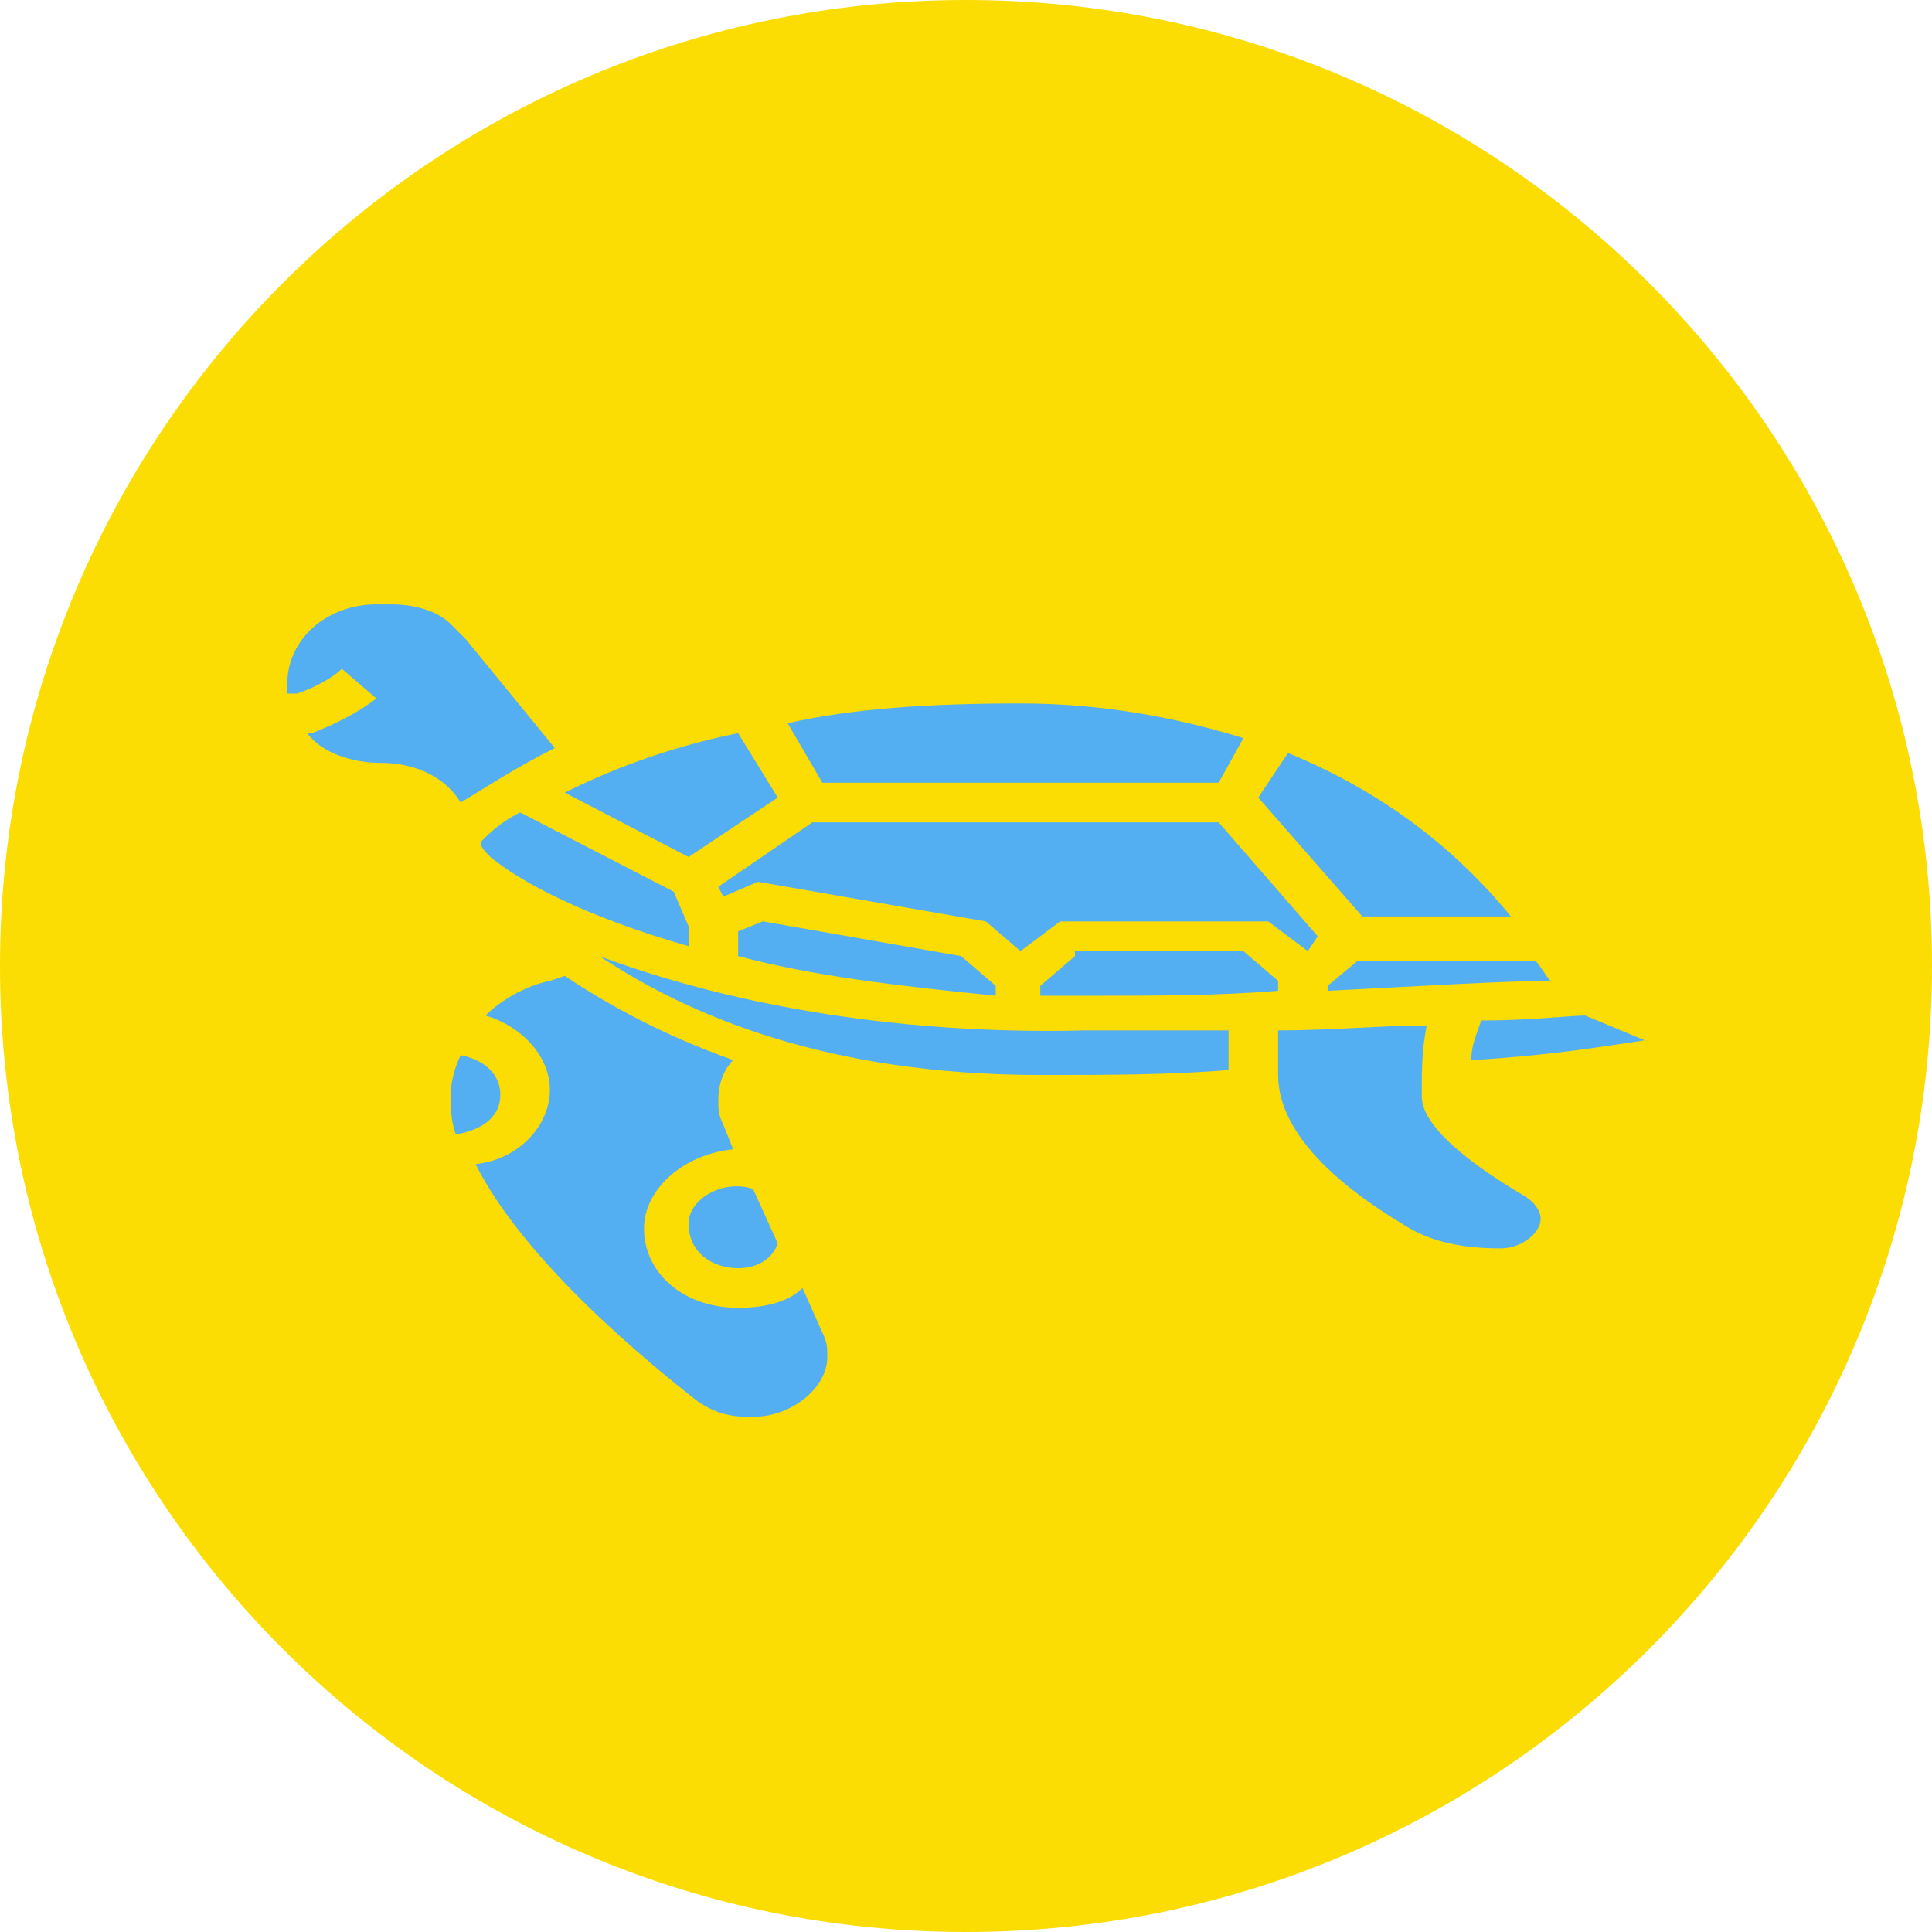
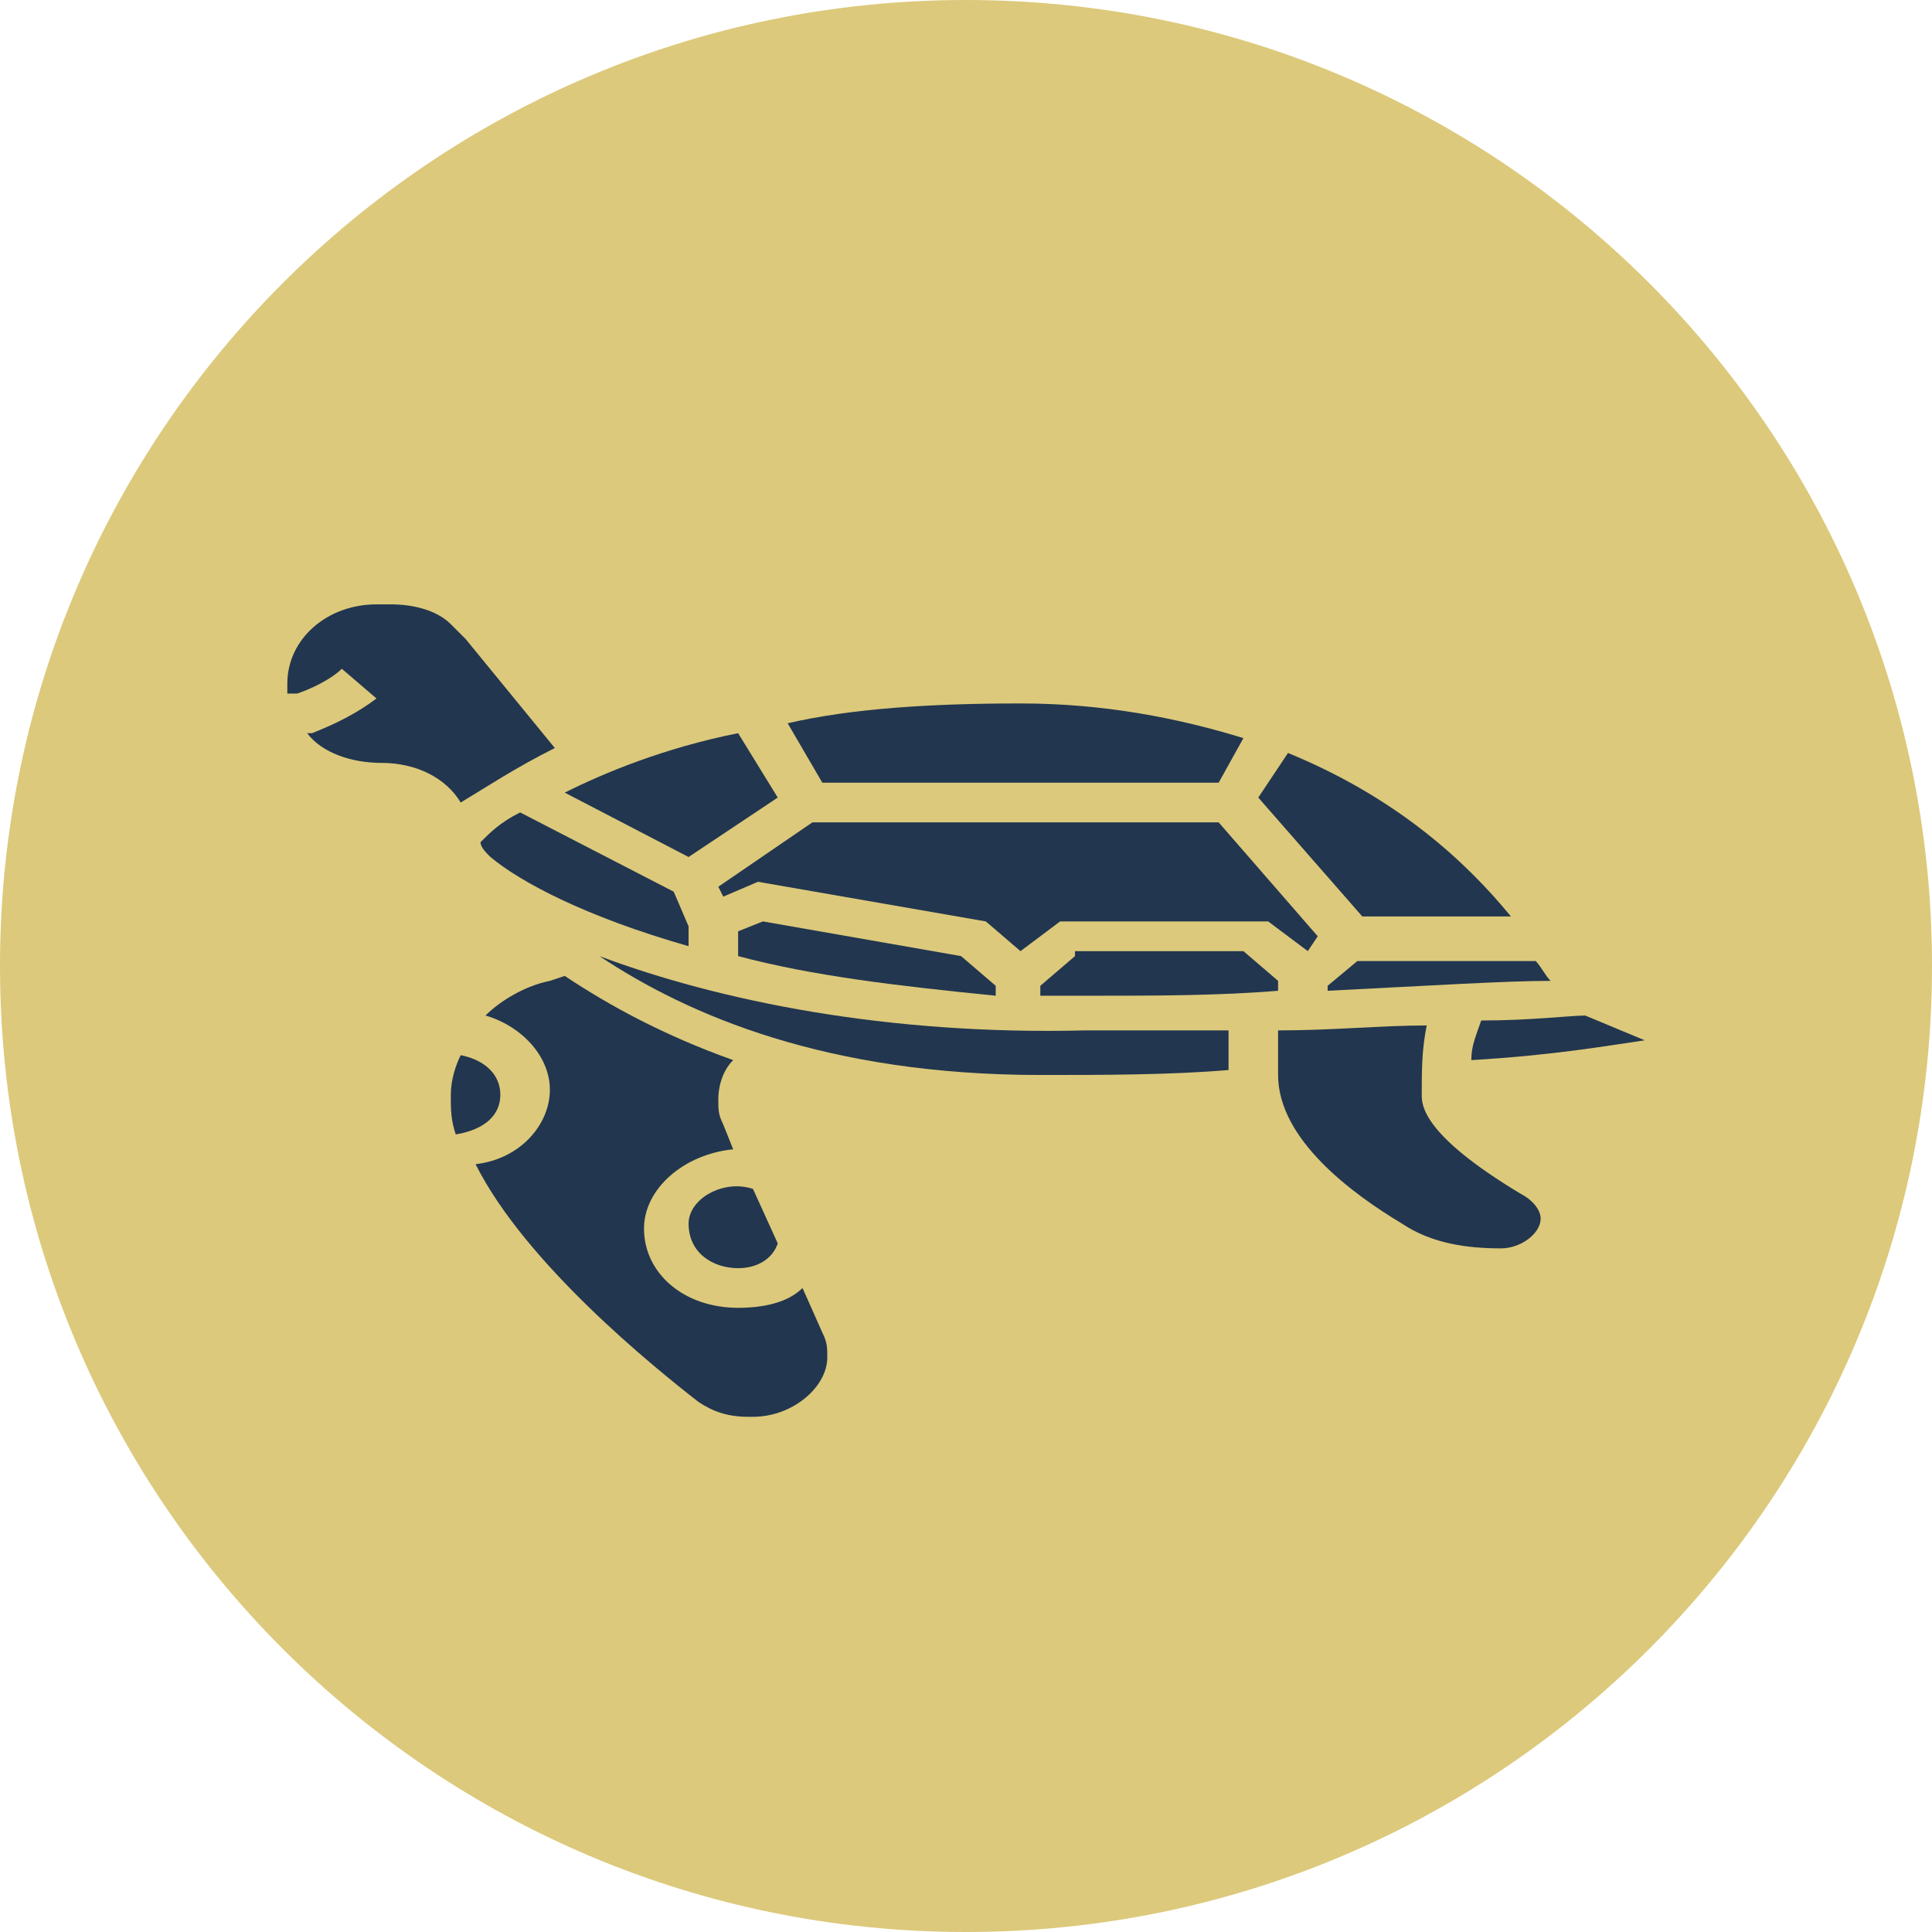
<svg xmlns="http://www.w3.org/2000/svg" version="1.1" id="Layer_1" x="0px" y="0px" viewBox="0 0 39 39" style="enable-background:new 0 0 39 39;" xml:space="preserve">
  <g id="Raggruppa_304" transform="translate(1152 -463)">
-     <circle id="Ellisse_49" style="fill:#FBDC03;" cx="-1132.5" cy="482.5" r="19.5" />
+     <circle id="Ellisse_49" style="fill:#DCC97B;" cx="-1132.5" cy="482.5" r="19.5" />
  </g>
  <g>
    <g>
-       <path style="fill:#54AEF2;" d="M15.4,18.6l-0.5,0.2v0.5c1.5,0.4,3.2,0.6,5.2,0.8v-0.2l-0.7-0.6L15.4,18.6z" />
-       <path style="fill:#54AEF2;" d="M26.6,18.9l-2-2.3h-8.2l-1.9,1.3l0.1,0.2l0.7-0.3l4.6,0.8l0.7,0.6l0.8-0.6h4.2l0.8,0.6L26.6,18.9z" />
-       <path style="fill:#54AEF2;" d="M15.7,16.1l-0.8-1.3c-1.5,0.3-2.7,0.8-3.5,1.2l2.5,1.3L15.7,16.1z" />
-       <path style="fill:#54AEF2;" d="M24.6,15.8l0.5-0.9c-1.3-0.4-2.8-0.7-4.5-0.7c-1.8,0-3.4,0.1-4.7,0.4l0.7,1.2H24.6z" />
-       <path style="fill:#54AEF2;" d="M29.7,21.4c1.7-0.1,2.8-0.3,3.5-0.4l-1.2-0.5c-0.3,0-1.1,0.1-2.1,0.1    C29.8,20.9,29.7,21.1,29.7,21.4L29.7,21.4z" />
-       <path style="fill:#54AEF2;" d="M30.5,18.5c-0.9-1.1-2.3-2.4-4.5-3.3l-0.6,0.9l2.1,2.4H30.5z" />
-       <path style="fill:#54AEF2;" d="M26.8,19.9V20c2-0.1,3.6-0.2,4.5-0.2c-0.1-0.1-0.2-0.3-0.3-0.4h-3.6L26.8,19.9z" />
-       <path style="fill:#54AEF2;" d="M21.7,19.3l-0.7,0.6v0.2c0.3,0,0.6,0,1,0c1.3,0,2.6,0,3.8-0.1v-0.2l-0.7-0.6H21.7z" />
-       <path style="fill:#54AEF2;" d="M14.9,25.6c0.4,0,0.7-0.2,0.8-0.5l-0.5-1.1c-0.6-0.2-1.3,0.2-1.3,0.7    C13.9,25.3,14.4,25.6,14.9,25.6z" />
-       <path style="fill:#54AEF2;" d="M10.5,16.4c-0.4,0.2-0.6,0.4-0.8,0.6c0,0.1,0.1,0.2,0.2,0.3c0.6,0.5,1.9,1.2,4,1.8v-0.4L13.6,18    L10.5,16.4z" />
-       <path style="fill:#54AEF2;" d="M30.7,24.1c-2-1.2-2-1.8-2-2c0-0.5,0-0.9,0.1-1.4c-0.9,0-1.9,0.1-3,0.1v0.9c0,1.3,1.5,2.4,2.5,3    c0.6,0.4,1.3,0.5,2,0.5c0.4,0,0.8-0.3,0.8-0.6C31.1,24.4,30.9,24.2,30.7,24.1z" />
-       <path style="fill:#54AEF2;" d="M12.1,19.3c1.8,1.2,4.6,2.4,8.9,2.4c1.3,0,2.6,0,3.8-0.1v-0.8c-0.9,0-1.9,0-2.9,0    C17.9,20.9,14.5,20.2,12.1,19.3z" />
-       <path style="fill:#54AEF2;" d="M16.2,26c-0.3,0.3-0.8,0.4-1.3,0.4c-1.1,0-1.9-0.7-1.9-1.6c0-0.8,0.8-1.5,1.8-1.6l-0.2-0.5    c-0.1-0.2-0.1-0.3-0.1-0.5c0-0.3,0.1-0.6,0.3-0.8c-1.4-0.5-2.5-1.1-3.4-1.7l-0.3,0.1c-0.5,0.1-1,0.4-1.3,0.7    c0.7,0.2,1.3,0.8,1.3,1.5c0,0.7-0.6,1.4-1.5,1.5c1,2,3.6,4.1,4.5,4.8c0.3,0.2,0.6,0.3,1,0.3h0.1c0.8,0,1.5-0.6,1.5-1.2    c0-0.2,0-0.3-0.1-0.5L16.2,26z" />
-       <path style="fill:#54AEF2;" d="M11.2,15.1l-1.8-2.2c-0.1-0.1-0.2-0.2-0.3-0.3c-0.3-0.3-0.8-0.4-1.2-0.4l-0.3,0    c-1,0-1.8,0.7-1.8,1.6c0,0.1,0,0.2,0,0.2L6,14c0.3-0.1,0.7-0.3,0.9-0.5l0.7,0.6c-0.4,0.3-0.8,0.5-1.3,0.7l-0.1,0    c0.3,0.4,0.9,0.6,1.5,0.6c0.7,0,1.3,0.3,1.6,0.8C9.8,15.9,10.4,15.5,11.2,15.1L11.2,15.1z" />
-       <path style="fill:#54AEF2;" d="M10.1,22.1c0-0.4-0.3-0.7-0.8-0.8c-0.1,0.2-0.2,0.5-0.2,0.8c0,0.3,0,0.5,0.1,0.8    C9.8,22.8,10.1,22.5,10.1,22.1z" />
+       <path style="fill:#22364F;" d="M15.4,18.6l-0.5,0.2v0.5c1.5,0.4,3.2,0.6,5.2,0.8v-0.2l-0.7-0.6L15.4,18.6z" />
+       <path style="fill:#22364F;" d="M26.6,18.9l-2-2.3h-8.2l-1.9,1.3l0.1,0.2l0.7-0.3l4.6,0.8l0.7,0.6l0.8-0.6h4.2l0.8,0.6L26.6,18.9z" />
+       <path style="fill:#22364F;" d="M15.7,16.1l-0.8-1.3c-1.5,0.3-2.7,0.8-3.5,1.2l2.5,1.3L15.7,16.1z" />
+       <path style="fill:#22364F;" d="M24.6,15.8l0.5-0.9c-1.3-0.4-2.8-0.7-4.5-0.7c-1.8,0-3.4,0.1-4.7,0.4l0.7,1.2H24.6z" />
+       <path style="fill:#22364F;" d="M29.7,21.4c1.7-0.1,2.8-0.3,3.5-0.4l-1.2-0.5c-0.3,0-1.1,0.1-2.1,0.1    C29.8,20.9,29.7,21.1,29.7,21.4L29.7,21.4z" />
+       <path style="fill:#22364F;" d="M30.5,18.5c-0.9-1.1-2.3-2.4-4.5-3.3l-0.6,0.9l2.1,2.4H30.5z" />
+       <path style="fill:#22364F;" d="M26.8,19.9V20c2-0.1,3.6-0.2,4.5-0.2c-0.1-0.1-0.2-0.3-0.3-0.4h-3.6L26.8,19.9z" />
+       <path style="fill:#22364F;" d="M21.7,19.3l-0.7,0.6v0.2c0.3,0,0.6,0,1,0c1.3,0,2.6,0,3.8-0.1v-0.2l-0.7-0.6H21.7z" />
+       <path style="fill:#22364F;" d="M14.9,25.6c0.4,0,0.7-0.2,0.8-0.5l-0.5-1.1c-0.6-0.2-1.3,0.2-1.3,0.7    C13.9,25.3,14.4,25.6,14.9,25.6z" />
+       <path style="fill:#22364F;" d="M10.5,16.4c-0.4,0.2-0.6,0.4-0.8,0.6c0,0.1,0.1,0.2,0.2,0.3c0.6,0.5,1.9,1.2,4,1.8v-0.4L13.6,18    L10.5,16.4z" />
+       <path style="fill:#22364F;" d="M30.7,24.1c-2-1.2-2-1.8-2-2c0-0.5,0-0.9,0.1-1.4c-0.9,0-1.9,0.1-3,0.1v0.9c0,1.3,1.5,2.4,2.5,3    c0.6,0.4,1.3,0.5,2,0.5c0.4,0,0.8-0.3,0.8-0.6C31.1,24.4,30.9,24.2,30.7,24.1z" />
+       <path style="fill:#22364F;" d="M12.1,19.3c1.8,1.2,4.6,2.4,8.9,2.4c1.3,0,2.6,0,3.8-0.1v-0.8c-0.9,0-1.9,0-2.9,0    C17.9,20.9,14.5,20.2,12.1,19.3z" />
+       <path style="fill:#22364F;" d="M16.2,26c-0.3,0.3-0.8,0.4-1.3,0.4c-1.1,0-1.9-0.7-1.9-1.6c0-0.8,0.8-1.5,1.8-1.6l-0.2-0.5    c-0.1-0.2-0.1-0.3-0.1-0.5c0-0.3,0.1-0.6,0.3-0.8c-1.4-0.5-2.5-1.1-3.4-1.7l-0.3,0.1c-0.5,0.1-1,0.4-1.3,0.7    c0.7,0.2,1.3,0.8,1.3,1.5c0,0.7-0.6,1.4-1.5,1.5c1,2,3.6,4.1,4.5,4.8c0.3,0.2,0.6,0.3,1,0.3h0.1c0.8,0,1.5-0.6,1.5-1.2    c0-0.2,0-0.3-0.1-0.5L16.2,26z" />
+       <path style="fill:#22364F;" d="M11.2,15.1l-1.8-2.2c-0.1-0.1-0.2-0.2-0.3-0.3c-0.3-0.3-0.8-0.4-1.2-0.4l-0.3,0    c-1,0-1.8,0.7-1.8,1.6c0,0.1,0,0.2,0,0.2L6,14c0.3-0.1,0.7-0.3,0.9-0.5l0.7,0.6c-0.4,0.3-0.8,0.5-1.3,0.7l-0.1,0    c0.3,0.4,0.9,0.6,1.5,0.6c0.7,0,1.3,0.3,1.6,0.8C9.8,15.9,10.4,15.5,11.2,15.1L11.2,15.1z" />
+       <path style="fill:#22364F;" d="M10.1,22.1c0-0.4-0.3-0.7-0.8-0.8c-0.1,0.2-0.2,0.5-0.2,0.8c0,0.3,0,0.5,0.1,0.8    C9.8,22.8,10.1,22.5,10.1,22.1z" />
    </g>
  </g>
</svg>
